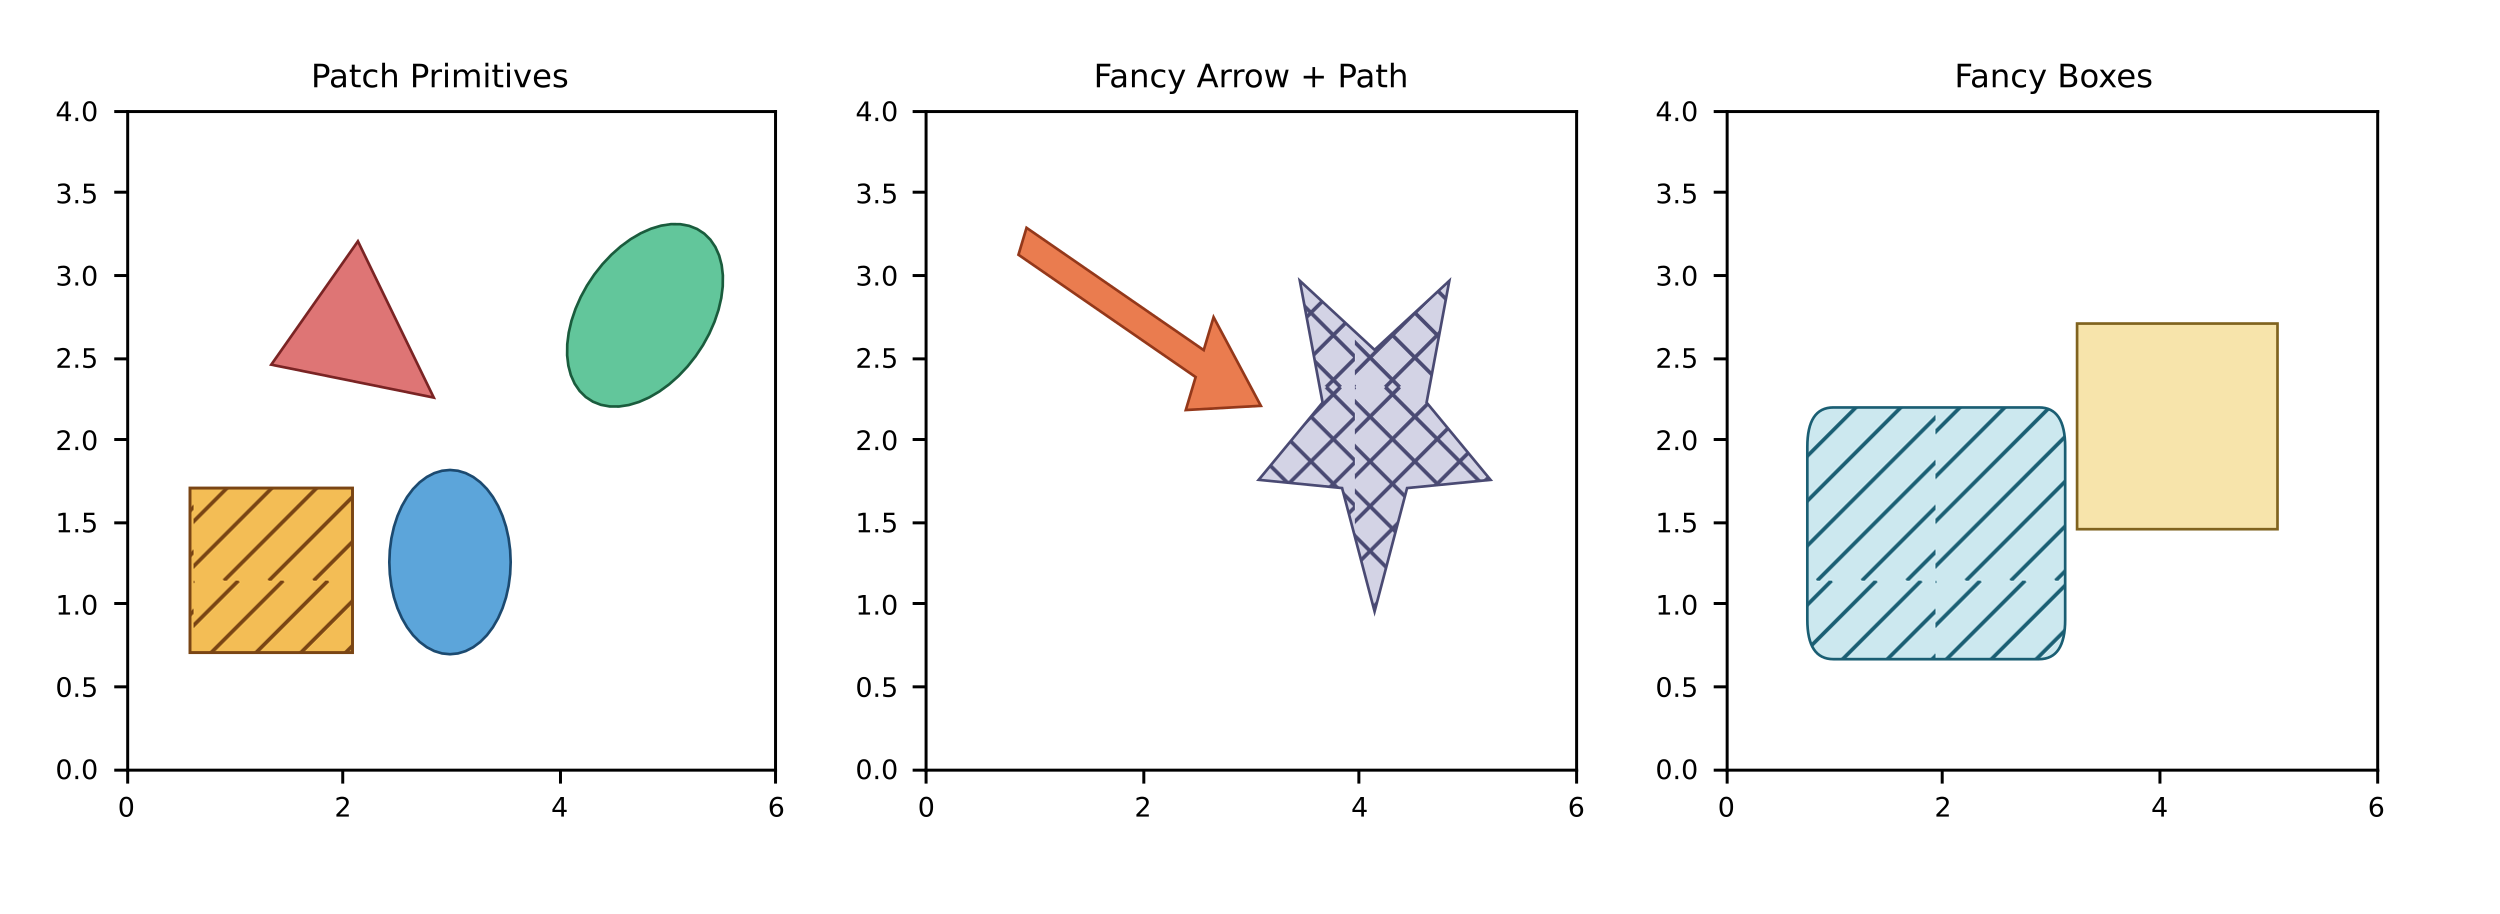
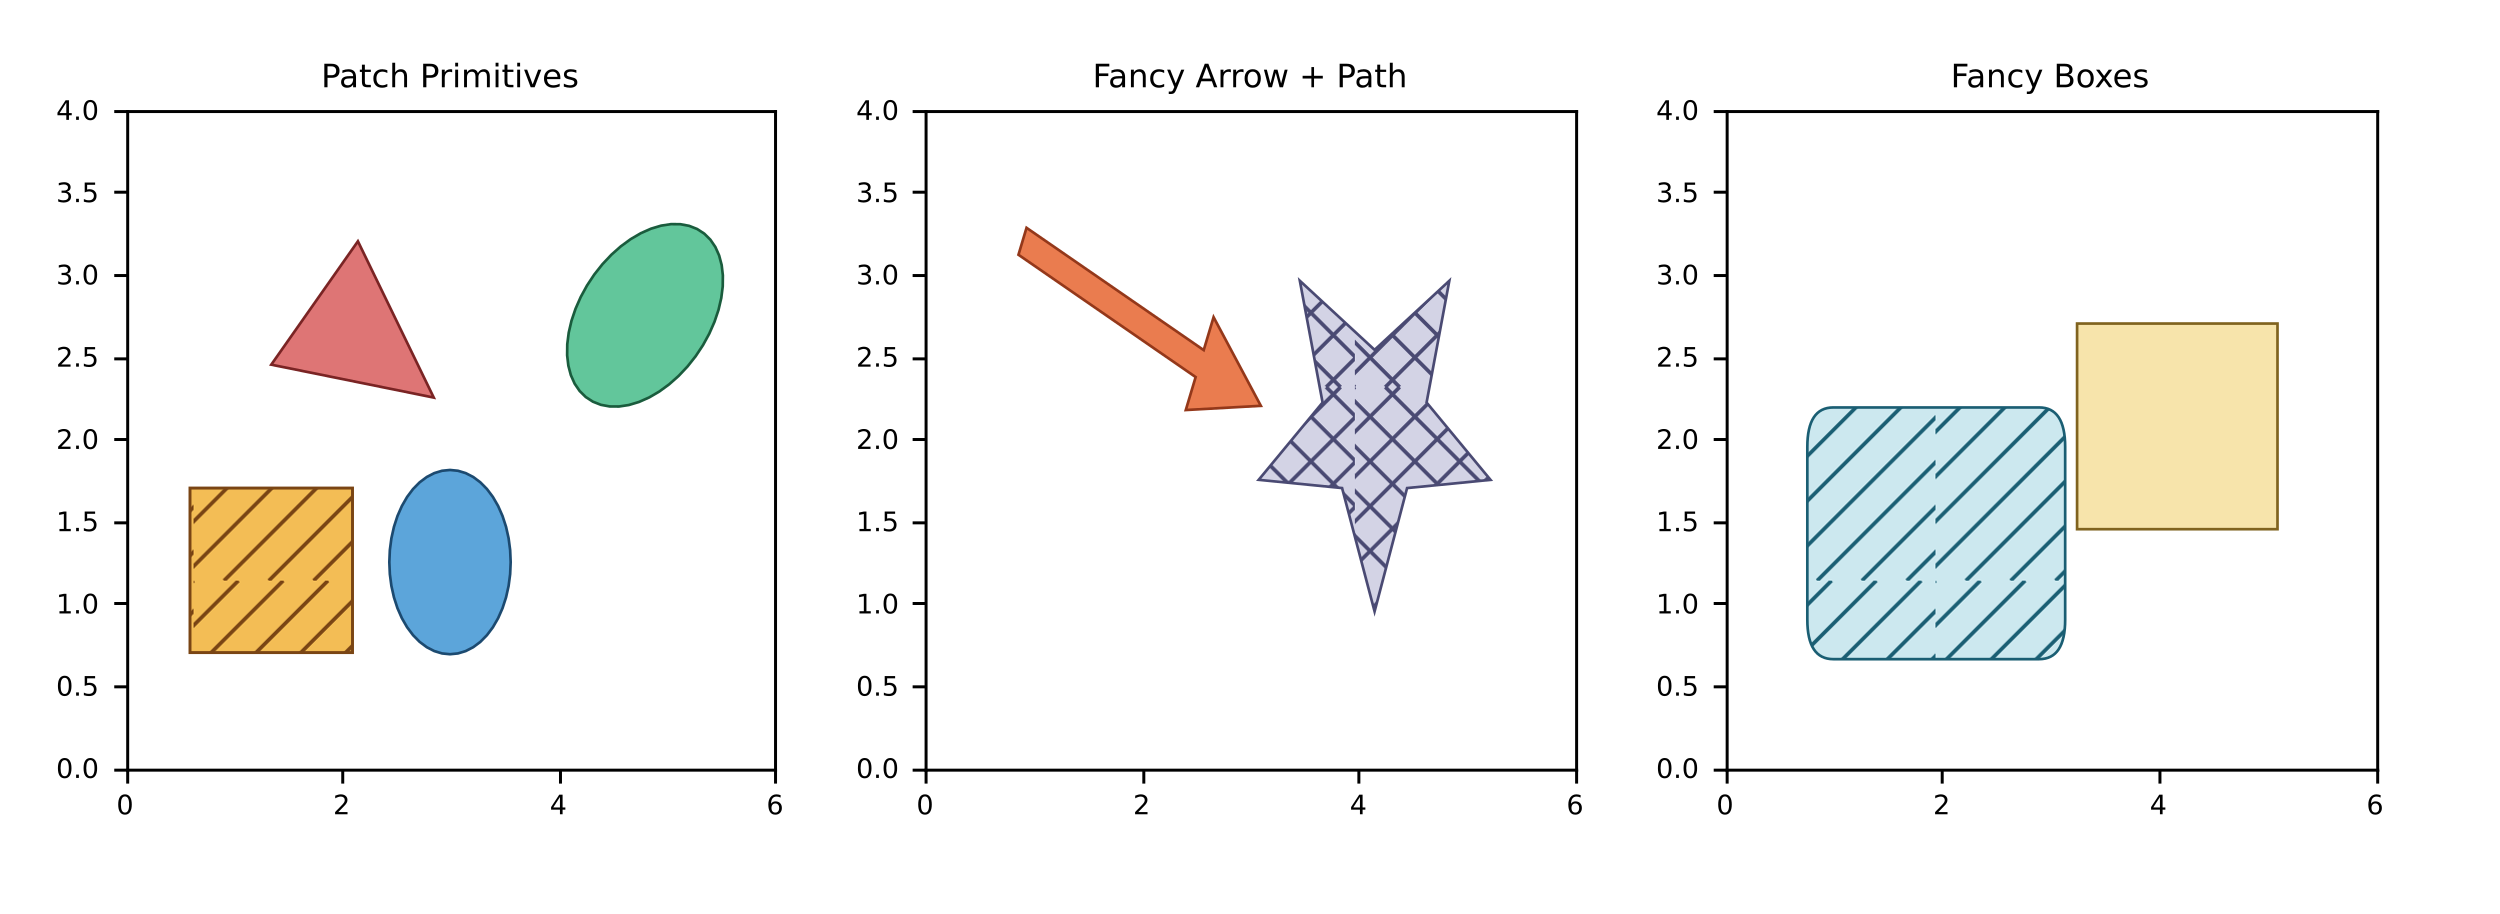
<svg xmlns="http://www.w3.org/2000/svg" width="930" height="340" viewBox="0 0 930 340" preserveAspectRatio="xMidYMid meet">
  <defs>
    <clipPath id="clip1" clipPathUnits="userSpaceOnUse">
      <rect x="46.5" y="40.8" width="241.8" height="244.8" />
    </clipPath>
    <clipPath id="clip2" clipPathUnits="userSpaceOnUse">
      <rect x="344.1" y="40.8" width="241.8" height="244.8" />
    </clipPath>
    <clipPath id="clip3" clipPathUnits="userSpaceOnUse">
      <rect x="641.7" y="40.8" width="241.8" height="244.8" />
    </clipPath>
    <pattern id="hatch1" patternUnits="userSpaceOnUse" width="72" height="72">
      <rect x="0" y="0" width="72" height="72" fill="rgb(242,179,59)" fill-opacity="0.86" />
      <path d="M -72 72 L 0 0 M -55.333 72 L 16.667 0 M -38.667 72 L 33.333 0 M -22 72 L 50 0 M -5.333 72 L 66.667 0 M 11.333 72 L 83.333 0 M 28 72 L 100 0 M 44.667 72 L 116.667 0 M 61.333 72 L 133.333 0 M 78 72 L 150 0 M 94.667 72 L 166.667 0 M 111.333 72 L 183.333 0 M 128 72 L 200 0" fill="none" stroke="rgb(122,69,20)" stroke-width="1.389" stroke-linecap="butt" />
    </pattern>
    <pattern id="hatch2" patternUnits="userSpaceOnUse" width="72" height="72">
      <rect x="0" y="0" width="72" height="72" fill="rgb(194,194,219)" fill-opacity="0.72" />
      <path d="M -72 72 L 0 0 M -55.333 72 L 16.667 0 M -38.667 72 L 33.333 0 M -22 72 L 50 0 M -5.333 72 L 66.667 0 M 11.333 72 L 83.333 0 M 28 72 L 100 0 M 44.667 72 L 116.667 0 M 61.333 72 L 133.333 0 M 78 72 L 150 0 M 94.667 72 L 166.667 0 M 111.333 72 L 183.333 0 M 128 72 L 200 0 M -72 0 L 0 72 M -55.333 0 L 16.667 72 M -38.667 0 L 33.333 72 M -22 0 L 50 72 M -5.333 0 L 66.667 72 M 11.333 0 L 83.333 72 M 28 0 L 100 72 M 44.667 0 L 116.667 72 M 61.333 0 L 133.333 72 M 78 0 L 150 72 M 94.667 0 L 166.667 72 M 111.333 0 L 183.333 72 M 128 0 L 200 72" fill="none" stroke="rgb(74,74,115)" stroke-width="1.389" stroke-linecap="butt" />
    </pattern>
    <pattern id="hatch3" patternUnits="userSpaceOnUse" width="72" height="72">
      <rect x="0" y="0" width="72" height="72" fill="rgb(74,171,199)" fill-opacity="0.28" />
      <path d="M -72 72 L 0 0 M -55.333 72 L 16.667 0 M -38.667 72 L 33.333 0 M -22 72 L 50 0 M -5.333 72 L 66.667 0 M 11.333 72 L 83.333 0 M 28 72 L 100 0 M 44.667 72 L 116.667 0 M 61.333 72 L 133.333 0 M 78 72 L 150 0 M 94.667 72 L 166.667 0 M 111.333 72 L 183.333 0 M 128 72 L 200 0" fill="none" stroke="rgb(26,94,115)" stroke-width="1.389" stroke-linecap="butt" />
    </pattern>
  </defs>
  <rect x="0" y="0" width="100%" height="100%" fill="rgb(255,255,255)" />
  <g clip-path="url(#clip1)">
    <path d="M 70.68 242.76 L 131.13 242.76 L 131.13 181.56 L 70.68 181.56 Z" fill="url(#hatch1)" stroke="rgb(122,69,20)" stroke-width="1.1" stroke-linejoin="miter" stroke-linecap="butt" />
  </g>
  <g clip-path="url(#clip1)">
    <path d="M 189.968 209.1 L 189.775 204.627 L 189.199 200.23 L 188.25 195.985 L 186.944 191.964 L 185.304 188.237 L 183.358 184.866 L 181.139 181.91 L 178.684 179.42 L 176.036 177.437 L 173.241 175.996 L 170.346 175.121 L 167.4 174.828 L 164.454 175.121 L 161.559 175.996 L 158.764 177.437 L 156.116 179.42 L 153.661 181.91 L 151.442 184.866 L 149.496 188.237 L 147.856 191.964 L 146.55 195.985 L 145.601 200.23 L 145.025 204.627 L 144.832 209.1 L 145.025 213.573 L 145.601 217.97 L 146.55 222.215 L 147.856 226.236 L 149.496 229.963 L 151.442 233.334 L 153.661 236.29 L 156.116 238.78 L 158.764 240.763 L 161.559 242.204 L 164.454 243.079 L 167.4 243.372 L 170.346 243.079 L 173.241 242.204 L 176.036 240.763 L 178.684 238.78 L 181.139 236.29 L 183.358 233.334 L 185.304 229.963 L 186.944 226.236 L 188.25 222.215 L 189.199 217.97 L 189.775 213.573 Z" fill="rgb(56,145,209)" fill-opacity="0.82" stroke="rgb(28,74,112)" stroke-width="1" stroke-linejoin="miter" stroke-linecap="butt" />
  </g>
  <g clip-path="url(#clip1)">
    <path d="M 267.517 95.033 L 266.108 91.873 L 264.251 89.149 L 261.978 86.905 L 259.329 85.183 L 256.347 84.009 L 253.085 83.405 L 249.598 83.381 L 245.945 83.938 L 242.19 85.065 L 238.397 86.744 L 234.63 88.946 L 230.953 91.633 L 227.431 94.759 L 224.122 98.27 L 221.084 102.108 L 218.369 106.205 L 216.023 110.492 L 214.086 114.896 L 212.591 119.34 L 211.564 123.75 L 211.023 128.05 L 210.977 132.165 L 211.426 136.026 L 212.363 139.567 L 213.772 142.727 L 215.629 145.451 L 217.902 147.695 L 220.551 149.417 L 223.533 150.591 L 226.795 151.195 L 230.282 151.219 L 233.935 150.662 L 237.69 149.535 L 241.483 147.856 L 245.25 145.654 L 248.927 142.967 L 252.449 139.841 L 255.758 136.33 L 258.796 132.492 L 261.511 128.395 L 263.857 124.108 L 265.794 119.704 L 267.289 115.26 L 268.316 110.85 L 268.857 106.55 L 268.903 102.435 L 268.454 98.574 Z" fill="rgb(59,184,130)" fill-opacity="0.8" stroke="rgb(26,92,61)" stroke-width="1" stroke-linejoin="miter" stroke-linecap="butt" />
  </g>
  <g clip-path="url(#clip1)">
    <path d="M 133.145 89.76 L 161.355 147.9 L 100.905 135.66 Z" fill="rgb(214,87,87)" fill-opacity="0.82" stroke="rgb(122,36,36)" stroke-width="1" stroke-linejoin="miter" stroke-linecap="butt" />
  </g>
  <path d="M 47.5 286.5 L 47.5 291.5" fill="none" stroke="rgb(0,0,0)" stroke-width="1.111" stroke-linejoin="miter" stroke-linecap="butt" />
  <path d="M 127.5 286.5 L 127.5 291.5" fill="none" stroke="rgb(0,0,0)" stroke-width="1.111" stroke-linejoin="miter" stroke-linecap="butt" />
  <path d="M 208.5 286.5 L 208.5 291.5" fill="none" stroke="rgb(0,0,0)" stroke-width="1.111" stroke-linejoin="miter" stroke-linecap="butt" />
  <path d="M 288.5 286.5 L 288.5 291.5" fill="none" stroke="rgb(0,0,0)" stroke-width="1.111" stroke-linejoin="miter" stroke-linecap="butt" />
-   <text x="43.808" y="303.784" font-size="10" font-family="DejaVu Sans, Arial, sans-serif" fill="rgb(0,0,0)">0</text>
-   <text x="124.408" y="303.784" font-size="10" font-family="DejaVu Sans, Arial, sans-serif" fill="rgb(0,0,0)">2</text>
-   <text x="205.008" y="303.784" font-size="10" font-family="DejaVu Sans, Arial, sans-serif" fill="rgb(0,0,0)">4</text>
-   <text x="285.608" y="303.784" font-size="10" font-family="DejaVu Sans, Arial, sans-serif" fill="rgb(0,0,0)">6</text>
+   <text x="43.32" y="302.92" font-size="10" font-family="DejaVu Sans, Arial, sans-serif" fill="rgb(0,0,0)">0</text>
+   <text x="123.92" y="302.92" font-size="10" font-family="DejaVu Sans, Arial, sans-serif" fill="rgb(0,0,0)">2</text>
+   <text x="204.52" y="302.92" font-size="10" font-family="DejaVu Sans, Arial, sans-serif" fill="rgb(0,0,0)">4</text>
+   <text x="285.12" y="302.92" font-size="10" font-family="DejaVu Sans, Arial, sans-serif" fill="rgb(0,0,0)">6</text>
  <path d="M 47.5 286.5 L 42.5 286.5" fill="none" stroke="rgb(0,0,0)" stroke-width="1.111" stroke-linejoin="miter" stroke-linecap="butt" />
  <path d="M 47.5 255.5 L 42.5 255.5" fill="none" stroke="rgb(0,0,0)" stroke-width="1.111" stroke-linejoin="miter" stroke-linecap="butt" />
  <path d="M 47.5 224.5 L 42.5 224.5" fill="none" stroke="rgb(0,0,0)" stroke-width="1.111" stroke-linejoin="miter" stroke-linecap="butt" />
  <path d="M 47.5 194.5 L 42.5 194.5" fill="none" stroke="rgb(0,0,0)" stroke-width="1.111" stroke-linejoin="miter" stroke-linecap="butt" />
  <path d="M 47.5 163.5 L 42.5 163.5" fill="none" stroke="rgb(0,0,0)" stroke-width="1.111" stroke-linejoin="miter" stroke-linecap="butt" />
  <path d="M 47.5 133.5 L 42.5 133.5" fill="none" stroke="rgb(0,0,0)" stroke-width="1.111" stroke-linejoin="miter" stroke-linecap="butt" />
  <path d="M 47.5 102.5 L 42.5 102.5" fill="none" stroke="rgb(0,0,0)" stroke-width="1.111" stroke-linejoin="miter" stroke-linecap="butt" />
  <path d="M 47.5 71.5 L 42.5 71.5" fill="none" stroke="rgb(0,0,0)" stroke-width="1.111" stroke-linejoin="miter" stroke-linecap="butt" />
  <path d="M 47.5 41.5 L 42.5 41.5" fill="none" stroke="rgb(0,0,0)" stroke-width="1.111" stroke-linejoin="miter" stroke-linecap="butt" />
-   <text x="20.624" y="289.831" font-size="10" font-family="DejaVu Sans, Arial, sans-serif" fill="rgb(0,0,0)">0.0</text>
-   <text x="20.624" y="259.231" font-size="10" font-family="DejaVu Sans, Arial, sans-serif" fill="rgb(0,0,0)">0.5</text>
-   <text x="20.624" y="228.631" font-size="10" font-family="DejaVu Sans, Arial, sans-serif" fill="rgb(0,0,0)">1.0</text>
-   <text x="20.624" y="198.031" font-size="10" font-family="DejaVu Sans, Arial, sans-serif" fill="rgb(0,0,0)">1.5</text>
-   <text x="20.624" y="167.431" font-size="10" font-family="DejaVu Sans, Arial, sans-serif" fill="rgb(0,0,0)">2.0</text>
-   <text x="20.624" y="136.831" font-size="10" font-family="DejaVu Sans, Arial, sans-serif" fill="rgb(0,0,0)">2.5</text>
-   <text x="20.624" y="106.231" font-size="10" font-family="DejaVu Sans, Arial, sans-serif" fill="rgb(0,0,0)">3.0</text>
-   <text x="20.624" y="75.631" font-size="10" font-family="DejaVu Sans, Arial, sans-serif" fill="rgb(0,0,0)">3.5</text>
-   <text x="20.624" y="45.031" font-size="10" font-family="DejaVu Sans, Arial, sans-serif" fill="rgb(0,0,0)">4.0</text>
+   <text x="20.887" y="289.399" font-size="10" font-family="DejaVu Sans, Arial, sans-serif" fill="rgb(0,0,0)">0.0</text>
+   <text x="20.887" y="258.799" font-size="10" font-family="DejaVu Sans, Arial, sans-serif" fill="rgb(0,0,0)">0.5</text>
+   <text x="20.887" y="228.199" font-size="10" font-family="DejaVu Sans, Arial, sans-serif" fill="rgb(0,0,0)">1.0</text>
+   <text x="20.887" y="197.599" font-size="10" font-family="DejaVu Sans, Arial, sans-serif" fill="rgb(0,0,0)">1.5</text>
+   <text x="20.887" y="166.999" font-size="10" font-family="DejaVu Sans, Arial, sans-serif" fill="rgb(0,0,0)">2.0</text>
+   <text x="20.887" y="136.399" font-size="10" font-family="DejaVu Sans, Arial, sans-serif" fill="rgb(0,0,0)">2.5</text>
+   <text x="20.887" y="105.799" font-size="10" font-family="DejaVu Sans, Arial, sans-serif" fill="rgb(0,0,0)">3.0</text>
+   <text x="20.887" y="75.199" font-size="10" font-family="DejaVu Sans, Arial, sans-serif" fill="rgb(0,0,0)">3.5</text>
+   <text x="20.887" y="44.599" font-size="10" font-family="DejaVu Sans, Arial, sans-serif" fill="rgb(0,0,0)">4.0</text>
  <path d="M 47.5 286.5 L 288.5 286.5" fill="none" stroke="rgb(0,0,0)" stroke-width="1.111" stroke-linejoin="miter" stroke-linecap="square" />
  <path d="M 47.5 286.5 L 47.5 41.5" fill="none" stroke="rgb(0,0,0)" stroke-width="1.111" stroke-linejoin="miter" stroke-linecap="square" />
  <path d="M 47.5 41.5 L 288.5 41.5" fill="none" stroke="rgb(0,0,0)" stroke-width="1.111" stroke-linejoin="miter" stroke-linecap="square" />
  <path d="M 288.5 286.5 L 288.5 41.5" fill="none" stroke="rgb(0,0,0)" stroke-width="1.111" stroke-linejoin="miter" stroke-linecap="square" />
-   <text x="115.708" y="32.467" font-size="12" font-family="DejaVu Sans, Arial, sans-serif" fill="rgb(0,0,0)">Patch Primitives</text>
+   <text x="119.478" y="32.467" font-size="12" font-family="DejaVu Sans, Arial, sans-serif" fill="rgb(0,0,0)">Patch Primitives</text>
  <g clip-path="url(#clip2)">
    <path d="M 378.869 94.774 L 444.783 140.273 L 441.114 152.53 L 469.03 150.96 L 451.453 117.987 L 447.784 130.244 L 381.871 84.746 Z" fill="rgb(232,107,56)" fill-opacity="0.88" stroke="rgb(148,56,26)" stroke-width="1" stroke-linejoin="miter" stroke-linecap="butt" />
  </g>
  <g clip-path="url(#clip2)">
    <path d="M 511.345 227.46 L 523.435 181.56 L 554.466 178.5 L 530.689 149.736 L 539.152 104.448 L 511.345 130.152 L 483.538 104.448 L 492.001 149.736 L 468.224 178.5 L 499.255 181.56 Z" fill="url(#hatch2)" stroke="rgb(74,74,115)" stroke-width="1" stroke-linejoin="miter" stroke-linecap="butt" />
  </g>
  <path d="M 344.5 286.5 L 344.5 291.5" fill="none" stroke="rgb(0,0,0)" stroke-width="1.111" stroke-linejoin="miter" stroke-linecap="butt" />
  <path d="M 425.5 286.5 L 425.5 291.5" fill="none" stroke="rgb(0,0,0)" stroke-width="1.111" stroke-linejoin="miter" stroke-linecap="butt" />
  <path d="M 505.5 286.5 L 505.5 291.5" fill="none" stroke="rgb(0,0,0)" stroke-width="1.111" stroke-linejoin="miter" stroke-linecap="butt" />
  <path d="M 586.5 286.5 L 586.5 291.5" fill="none" stroke="rgb(0,0,0)" stroke-width="1.111" stroke-linejoin="miter" stroke-linecap="butt" />
-   <text x="341.408" y="303.784" font-size="10" font-family="DejaVu Sans, Arial, sans-serif" fill="rgb(0,0,0)">0</text>
-   <text x="422.008" y="303.784" font-size="10" font-family="DejaVu Sans, Arial, sans-serif" fill="rgb(0,0,0)">2</text>
-   <text x="502.608" y="303.784" font-size="10" font-family="DejaVu Sans, Arial, sans-serif" fill="rgb(0,0,0)">4</text>
-   <text x="583.208" y="303.784" font-size="10" font-family="DejaVu Sans, Arial, sans-serif" fill="rgb(0,0,0)">6</text>
+   <text x="340.92" y="302.92" font-size="10" font-family="DejaVu Sans, Arial, sans-serif" fill="rgb(0,0,0)">0</text>
+   <text x="421.52" y="302.92" font-size="10" font-family="DejaVu Sans, Arial, sans-serif" fill="rgb(0,0,0)">2</text>
+   <text x="502.12" y="302.92" font-size="10" font-family="DejaVu Sans, Arial, sans-serif" fill="rgb(0,0,0)">4</text>
+   <text x="582.72" y="302.92" font-size="10" font-family="DejaVu Sans, Arial, sans-serif" fill="rgb(0,0,0)">6</text>
  <path d="M 344.5 286.5 L 339.5 286.5" fill="none" stroke="rgb(0,0,0)" stroke-width="1.111" stroke-linejoin="miter" stroke-linecap="butt" />
  <path d="M 344.5 255.5 L 339.5 255.5" fill="none" stroke="rgb(0,0,0)" stroke-width="1.111" stroke-linejoin="miter" stroke-linecap="butt" />
  <path d="M 344.5 224.5 L 339.5 224.5" fill="none" stroke="rgb(0,0,0)" stroke-width="1.111" stroke-linejoin="miter" stroke-linecap="butt" />
  <path d="M 344.5 194.5 L 339.5 194.5" fill="none" stroke="rgb(0,0,0)" stroke-width="1.111" stroke-linejoin="miter" stroke-linecap="butt" />
  <path d="M 344.5 163.5 L 339.5 163.5" fill="none" stroke="rgb(0,0,0)" stroke-width="1.111" stroke-linejoin="miter" stroke-linecap="butt" />
  <path d="M 344.5 133.5 L 339.5 133.5" fill="none" stroke="rgb(0,0,0)" stroke-width="1.111" stroke-linejoin="miter" stroke-linecap="butt" />
  <path d="M 344.5 102.5 L 339.5 102.5" fill="none" stroke="rgb(0,0,0)" stroke-width="1.111" stroke-linejoin="miter" stroke-linecap="butt" />
  <path d="M 344.5 71.5 L 339.5 71.5" fill="none" stroke="rgb(0,0,0)" stroke-width="1.111" stroke-linejoin="miter" stroke-linecap="butt" />
  <path d="M 344.5 41.5 L 339.5 41.5" fill="none" stroke="rgb(0,0,0)" stroke-width="1.111" stroke-linejoin="miter" stroke-linecap="butt" />
-   <text x="318.224" y="289.831" font-size="10" font-family="DejaVu Sans, Arial, sans-serif" fill="rgb(0,0,0)">0.0</text>
-   <text x="318.224" y="259.231" font-size="10" font-family="DejaVu Sans, Arial, sans-serif" fill="rgb(0,0,0)">0.5</text>
-   <text x="318.224" y="228.631" font-size="10" font-family="DejaVu Sans, Arial, sans-serif" fill="rgb(0,0,0)">1.0</text>
-   <text x="318.224" y="198.031" font-size="10" font-family="DejaVu Sans, Arial, sans-serif" fill="rgb(0,0,0)">1.5</text>
-   <text x="318.224" y="167.431" font-size="10" font-family="DejaVu Sans, Arial, sans-serif" fill="rgb(0,0,0)">2.0</text>
-   <text x="318.224" y="136.831" font-size="10" font-family="DejaVu Sans, Arial, sans-serif" fill="rgb(0,0,0)">2.5</text>
-   <text x="318.224" y="106.231" font-size="10" font-family="DejaVu Sans, Arial, sans-serif" fill="rgb(0,0,0)">3.0</text>
-   <text x="318.224" y="75.631" font-size="10" font-family="DejaVu Sans, Arial, sans-serif" fill="rgb(0,0,0)">3.5</text>
-   <text x="318.224" y="45.031" font-size="10" font-family="DejaVu Sans, Arial, sans-serif" fill="rgb(0,0,0)">4.0</text>
+   <text x="318.487" y="289.399" font-size="10" font-family="DejaVu Sans, Arial, sans-serif" fill="rgb(0,0,0)">0.0</text>
+   <text x="318.487" y="258.799" font-size="10" font-family="DejaVu Sans, Arial, sans-serif" fill="rgb(0,0,0)">0.5</text>
+   <text x="318.487" y="228.199" font-size="10" font-family="DejaVu Sans, Arial, sans-serif" fill="rgb(0,0,0)">1.0</text>
+   <text x="318.487" y="197.599" font-size="10" font-family="DejaVu Sans, Arial, sans-serif" fill="rgb(0,0,0)">1.5</text>
+   <text x="318.487" y="166.999" font-size="10" font-family="DejaVu Sans, Arial, sans-serif" fill="rgb(0,0,0)">2.0</text>
+   <text x="318.487" y="136.399" font-size="10" font-family="DejaVu Sans, Arial, sans-serif" fill="rgb(0,0,0)">2.5</text>
+   <text x="318.487" y="105.799" font-size="10" font-family="DejaVu Sans, Arial, sans-serif" fill="rgb(0,0,0)">3.0</text>
+   <text x="318.487" y="75.199" font-size="10" font-family="DejaVu Sans, Arial, sans-serif" fill="rgb(0,0,0)">3.5</text>
+   <text x="318.487" y="44.599" font-size="10" font-family="DejaVu Sans, Arial, sans-serif" fill="rgb(0,0,0)">4.0</text>
  <path d="M 344.5 286.5 L 586.5 286.5" fill="none" stroke="rgb(0,0,0)" stroke-width="1.111" stroke-linejoin="miter" stroke-linecap="square" />
  <path d="M 344.5 286.5 L 344.5 41.5" fill="none" stroke="rgb(0,0,0)" stroke-width="1.111" stroke-linejoin="miter" stroke-linecap="square" />
  <path d="M 344.5 41.5 L 586.5 41.5" fill="none" stroke="rgb(0,0,0)" stroke-width="1.111" stroke-linejoin="miter" stroke-linecap="square" />
  <path d="M 586.5 286.5 L 586.5 41.5" fill="none" stroke="rgb(0,0,0)" stroke-width="1.111" stroke-linejoin="miter" stroke-linecap="square" />
-   <text x="406.846" y="32.467" font-size="12" font-family="DejaVu Sans, Arial, sans-serif" fill="rgb(0,0,0)">Fancy Arrow + Path</text>
+   <text x="406.461" y="32.467" font-size="12" font-family="DejaVu Sans, Arial, sans-serif" fill="rgb(0,0,0)">Fancy Arrow + Path</text>
  <g clip-path="url(#clip3)">
    <path d="M 682 245.208 L 758.57 245.208 Q 768.242 245.208 768.242 230.52 L 768.242 166.26 Q 768.242 151.572 758.57 151.572 L 682 151.572 Q 672.328 151.572 672.328 166.26 L 672.328 230.52 Q 672.328 245.208 682 245.208 Z" fill="url(#hatch3)" stroke="rgb(26,94,115)" stroke-width="1" stroke-linejoin="miter" stroke-linecap="butt" />
  </g>
  <g clip-path="url(#clip3)">
    <path d="M 772.675 196.86 L 847.23 196.86 L 847.23 120.36 L 772.675 120.36 Z" fill="rgb(245,222,153)" fill-opacity="0.82" stroke="rgb(128,99,31)" stroke-width="1" stroke-linejoin="miter" stroke-linecap="butt" />
  </g>
  <path d="M 642.5 286.5 L 642.5 291.5" fill="none" stroke="rgb(0,0,0)" stroke-width="1.111" stroke-linejoin="miter" stroke-linecap="butt" />
  <path d="M 722.5 286.5 L 722.5 291.5" fill="none" stroke="rgb(0,0,0)" stroke-width="1.111" stroke-linejoin="miter" stroke-linecap="butt" />
  <path d="M 803.5 286.5 L 803.5 291.5" fill="none" stroke="rgb(0,0,0)" stroke-width="1.111" stroke-linejoin="miter" stroke-linecap="butt" />
  <path d="M 884.5 286.5 L 884.5 291.5" fill="none" stroke="rgb(0,0,0)" stroke-width="1.111" stroke-linejoin="miter" stroke-linecap="butt" />
-   <text x="639.008" y="303.784" font-size="10" font-family="DejaVu Sans, Arial, sans-serif" fill="rgb(0,0,0)">0</text>
-   <text x="719.608" y="303.784" font-size="10" font-family="DejaVu Sans, Arial, sans-serif" fill="rgb(0,0,0)">2</text>
-   <text x="800.208" y="303.784" font-size="10" font-family="DejaVu Sans, Arial, sans-serif" fill="rgb(0,0,0)">4</text>
-   <text x="880.808" y="303.784" font-size="10" font-family="DejaVu Sans, Arial, sans-serif" fill="rgb(0,0,0)">6</text>
+   <text x="638.52" y="302.92" font-size="10" font-family="DejaVu Sans, Arial, sans-serif" fill="rgb(0,0,0)">0</text>
+   <text x="719.12" y="302.92" font-size="10" font-family="DejaVu Sans, Arial, sans-serif" fill="rgb(0,0,0)">2</text>
+   <text x="799.72" y="302.92" font-size="10" font-family="DejaVu Sans, Arial, sans-serif" fill="rgb(0,0,0)">4</text>
+   <text x="880.32" y="302.92" font-size="10" font-family="DejaVu Sans, Arial, sans-serif" fill="rgb(0,0,0)">6</text>
  <path d="M 642.5 286.5 L 637.5 286.5" fill="none" stroke="rgb(0,0,0)" stroke-width="1.111" stroke-linejoin="miter" stroke-linecap="butt" />
  <path d="M 642.5 255.5 L 637.5 255.5" fill="none" stroke="rgb(0,0,0)" stroke-width="1.111" stroke-linejoin="miter" stroke-linecap="butt" />
  <path d="M 642.5 224.5 L 637.5 224.5" fill="none" stroke="rgb(0,0,0)" stroke-width="1.111" stroke-linejoin="miter" stroke-linecap="butt" />
  <path d="M 642.5 194.5 L 637.5 194.5" fill="none" stroke="rgb(0,0,0)" stroke-width="1.111" stroke-linejoin="miter" stroke-linecap="butt" />
  <path d="M 642.5 163.5 L 637.5 163.5" fill="none" stroke="rgb(0,0,0)" stroke-width="1.111" stroke-linejoin="miter" stroke-linecap="butt" />
  <path d="M 642.5 133.5 L 637.5 133.5" fill="none" stroke="rgb(0,0,0)" stroke-width="1.111" stroke-linejoin="miter" stroke-linecap="butt" />
  <path d="M 642.5 102.5 L 637.5 102.5" fill="none" stroke="rgb(0,0,0)" stroke-width="1.111" stroke-linejoin="miter" stroke-linecap="butt" />
  <path d="M 642.5 71.5 L 637.5 71.5" fill="none" stroke="rgb(0,0,0)" stroke-width="1.111" stroke-linejoin="miter" stroke-linecap="butt" />
  <path d="M 642.5 41.5 L 637.5 41.5" fill="none" stroke="rgb(0,0,0)" stroke-width="1.111" stroke-linejoin="miter" stroke-linecap="butt" />
-   <text x="615.824" y="289.831" font-size="10" font-family="DejaVu Sans, Arial, sans-serif" fill="rgb(0,0,0)">0.0</text>
-   <text x="615.824" y="259.231" font-size="10" font-family="DejaVu Sans, Arial, sans-serif" fill="rgb(0,0,0)">0.5</text>
-   <text x="615.824" y="228.631" font-size="10" font-family="DejaVu Sans, Arial, sans-serif" fill="rgb(0,0,0)">1.0</text>
-   <text x="615.824" y="198.031" font-size="10" font-family="DejaVu Sans, Arial, sans-serif" fill="rgb(0,0,0)">1.5</text>
-   <text x="615.824" y="167.431" font-size="10" font-family="DejaVu Sans, Arial, sans-serif" fill="rgb(0,0,0)">2.0</text>
-   <text x="615.824" y="136.831" font-size="10" font-family="DejaVu Sans, Arial, sans-serif" fill="rgb(0,0,0)">2.5</text>
-   <text x="615.824" y="106.231" font-size="10" font-family="DejaVu Sans, Arial, sans-serif" fill="rgb(0,0,0)">3.0</text>
-   <text x="615.824" y="75.631" font-size="10" font-family="DejaVu Sans, Arial, sans-serif" fill="rgb(0,0,0)">3.5</text>
-   <text x="615.824" y="45.031" font-size="10" font-family="DejaVu Sans, Arial, sans-serif" fill="rgb(0,0,0)">4.0</text>
+   <text x="616.087" y="289.399" font-size="10" font-family="DejaVu Sans, Arial, sans-serif" fill="rgb(0,0,0)">0.0</text>
+   <text x="616.087" y="258.799" font-size="10" font-family="DejaVu Sans, Arial, sans-serif" fill="rgb(0,0,0)">0.5</text>
+   <text x="616.087" y="228.199" font-size="10" font-family="DejaVu Sans, Arial, sans-serif" fill="rgb(0,0,0)">1.0</text>
+   <text x="616.087" y="197.599" font-size="10" font-family="DejaVu Sans, Arial, sans-serif" fill="rgb(0,0,0)">1.5</text>
+   <text x="616.087" y="166.999" font-size="10" font-family="DejaVu Sans, Arial, sans-serif" fill="rgb(0,0,0)">2.0</text>
+   <text x="616.087" y="136.399" font-size="10" font-family="DejaVu Sans, Arial, sans-serif" fill="rgb(0,0,0)">2.5</text>
+   <text x="616.087" y="105.799" font-size="10" font-family="DejaVu Sans, Arial, sans-serif" fill="rgb(0,0,0)">3.0</text>
+   <text x="616.087" y="75.199" font-size="10" font-family="DejaVu Sans, Arial, sans-serif" fill="rgb(0,0,0)">3.5</text>
+   <text x="616.087" y="44.599" font-size="10" font-family="DejaVu Sans, Arial, sans-serif" fill="rgb(0,0,0)">4.0</text>
  <path d="M 642.5 286.5 L 884.5 286.5" fill="none" stroke="rgb(0,0,0)" stroke-width="1.111" stroke-linejoin="miter" stroke-linecap="square" />
  <path d="M 642.5 286.5 L 642.5 41.5" fill="none" stroke="rgb(0,0,0)" stroke-width="1.111" stroke-linejoin="miter" stroke-linecap="square" />
  <path d="M 642.5 41.5 L 884.5 41.5" fill="none" stroke="rgb(0,0,0)" stroke-width="1.111" stroke-linejoin="miter" stroke-linecap="square" />
  <path d="M 884.5 286.5 L 884.5 41.5" fill="none" stroke="rgb(0,0,0)" stroke-width="1.111" stroke-linejoin="miter" stroke-linecap="square" />
-   <text x="727.062" y="32.467" font-size="12" font-family="DejaVu Sans, Arial, sans-serif" fill="rgb(0,0,0)">Fancy Boxes</text>
+   <text x="725.67" y="32.467" font-size="12" font-family="DejaVu Sans, Arial, sans-serif" fill="rgb(0,0,0)">Fancy Boxes</text>
</svg>
